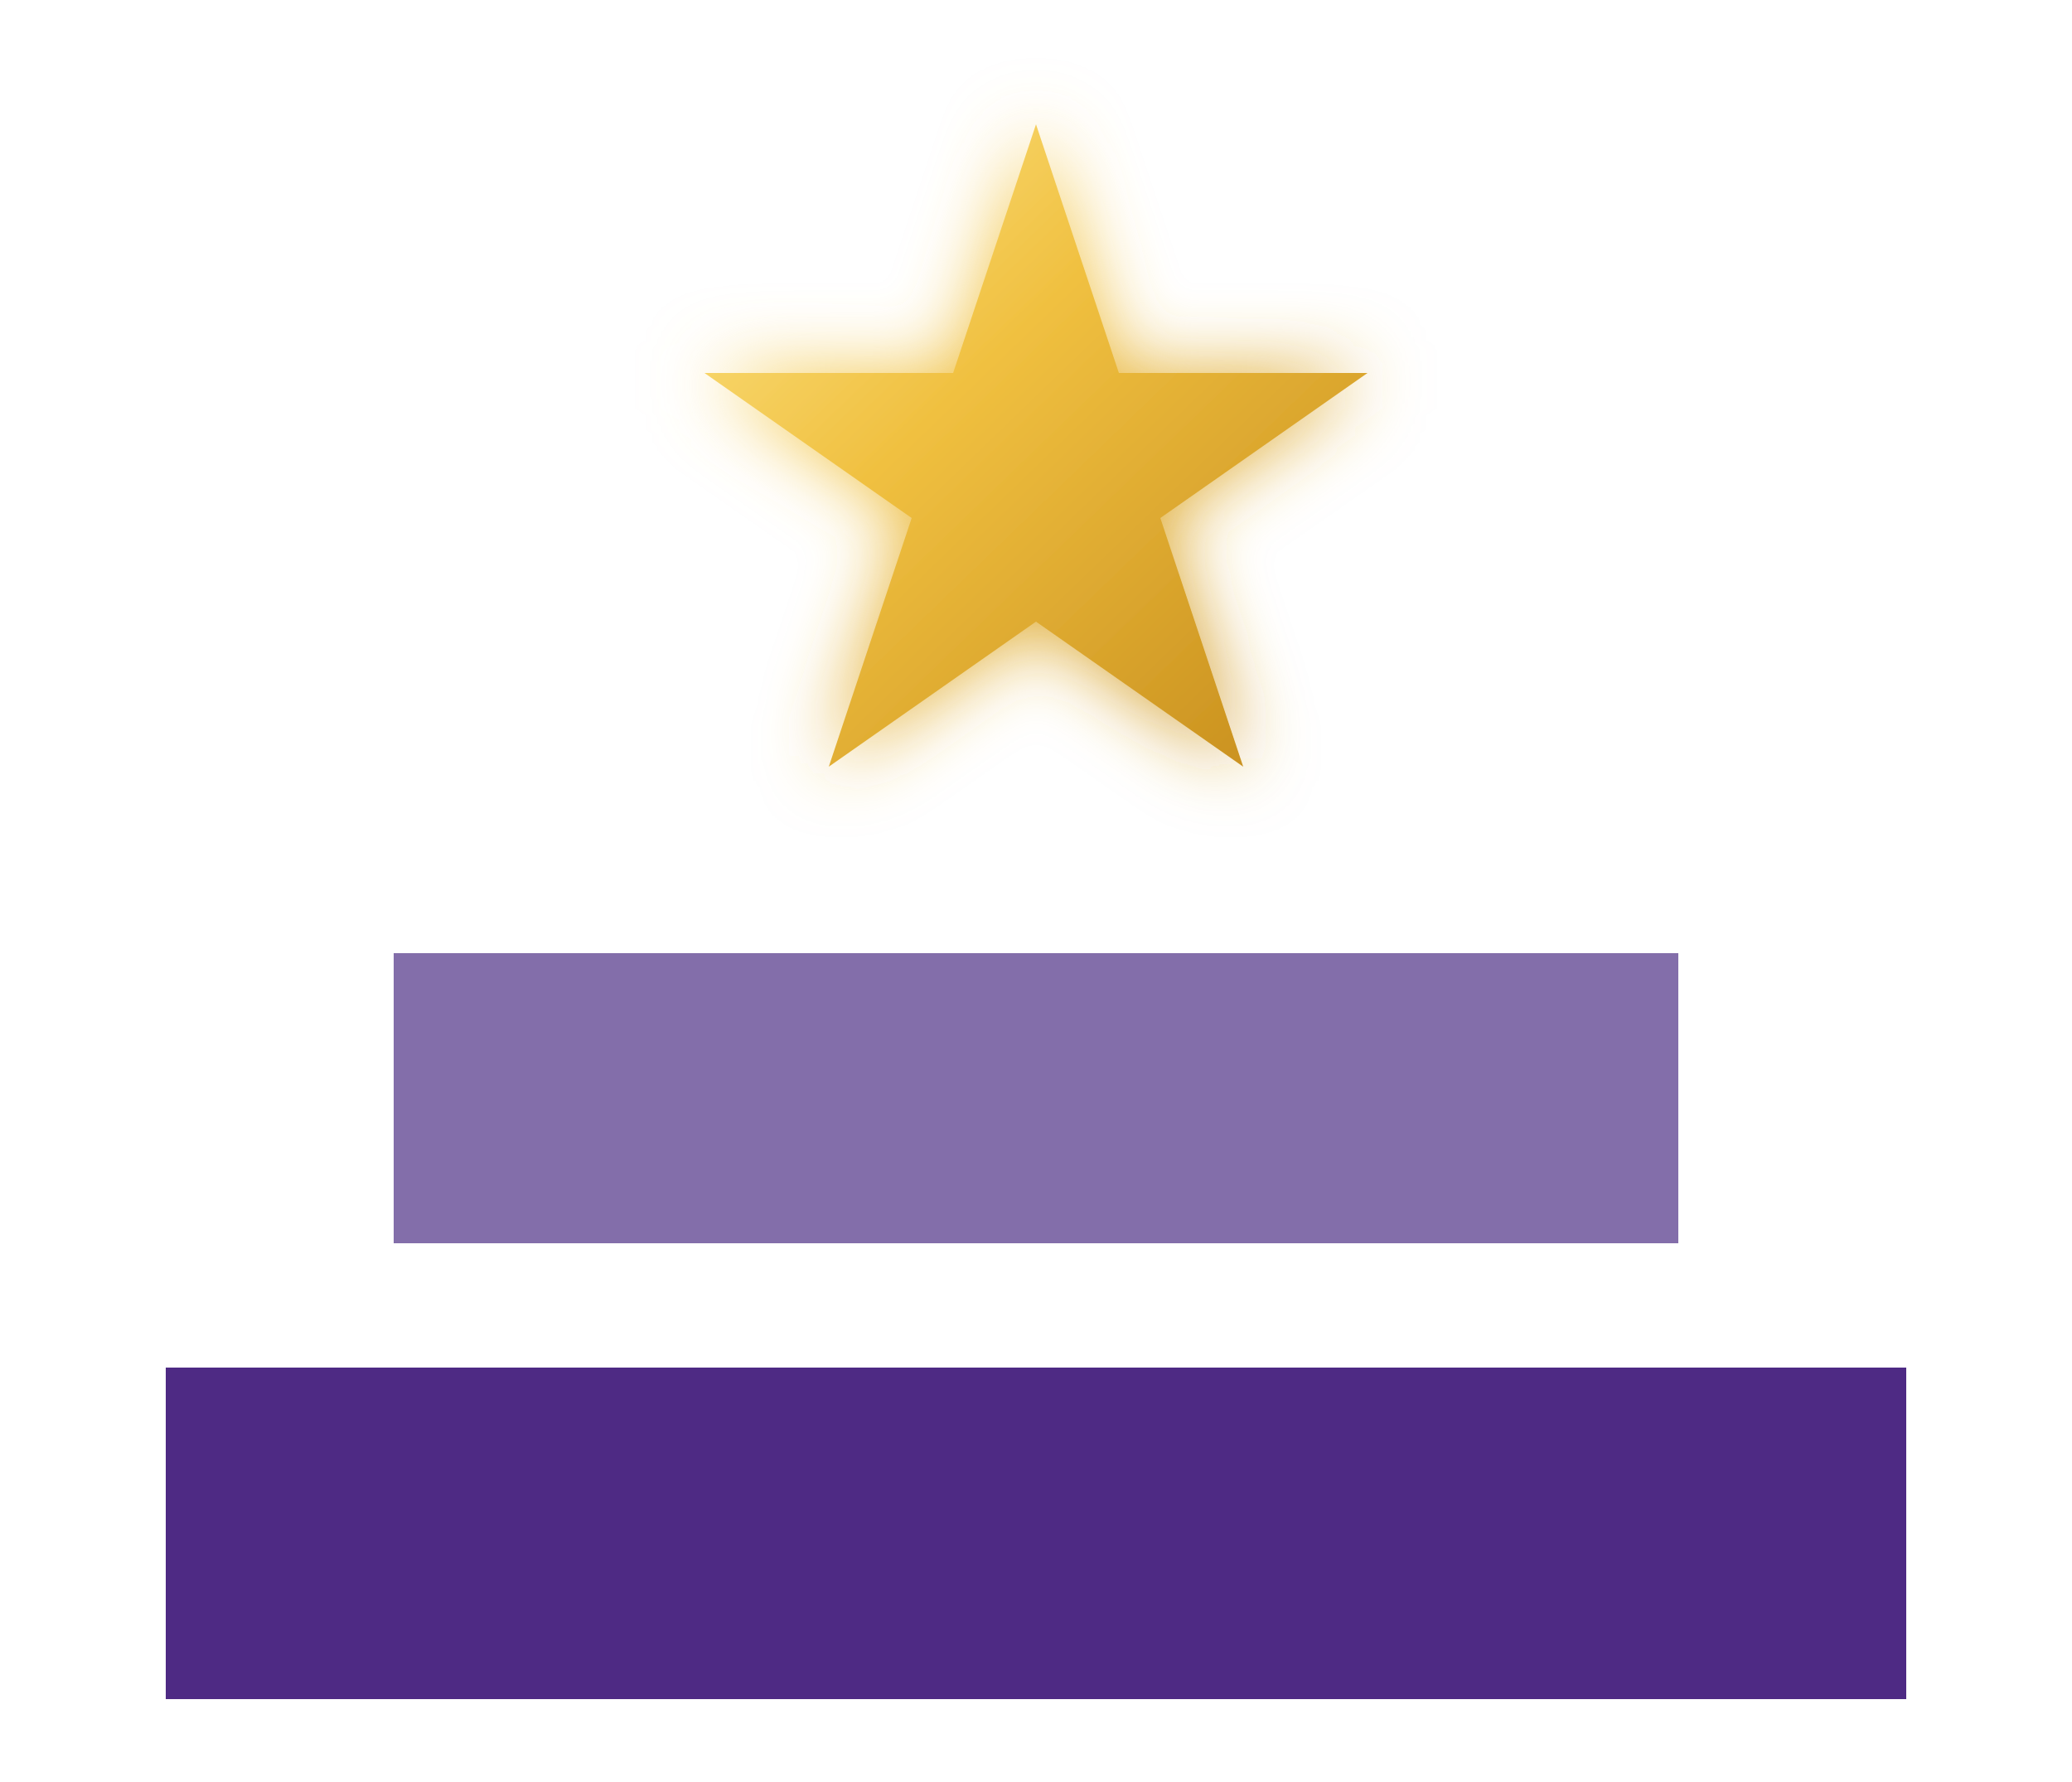
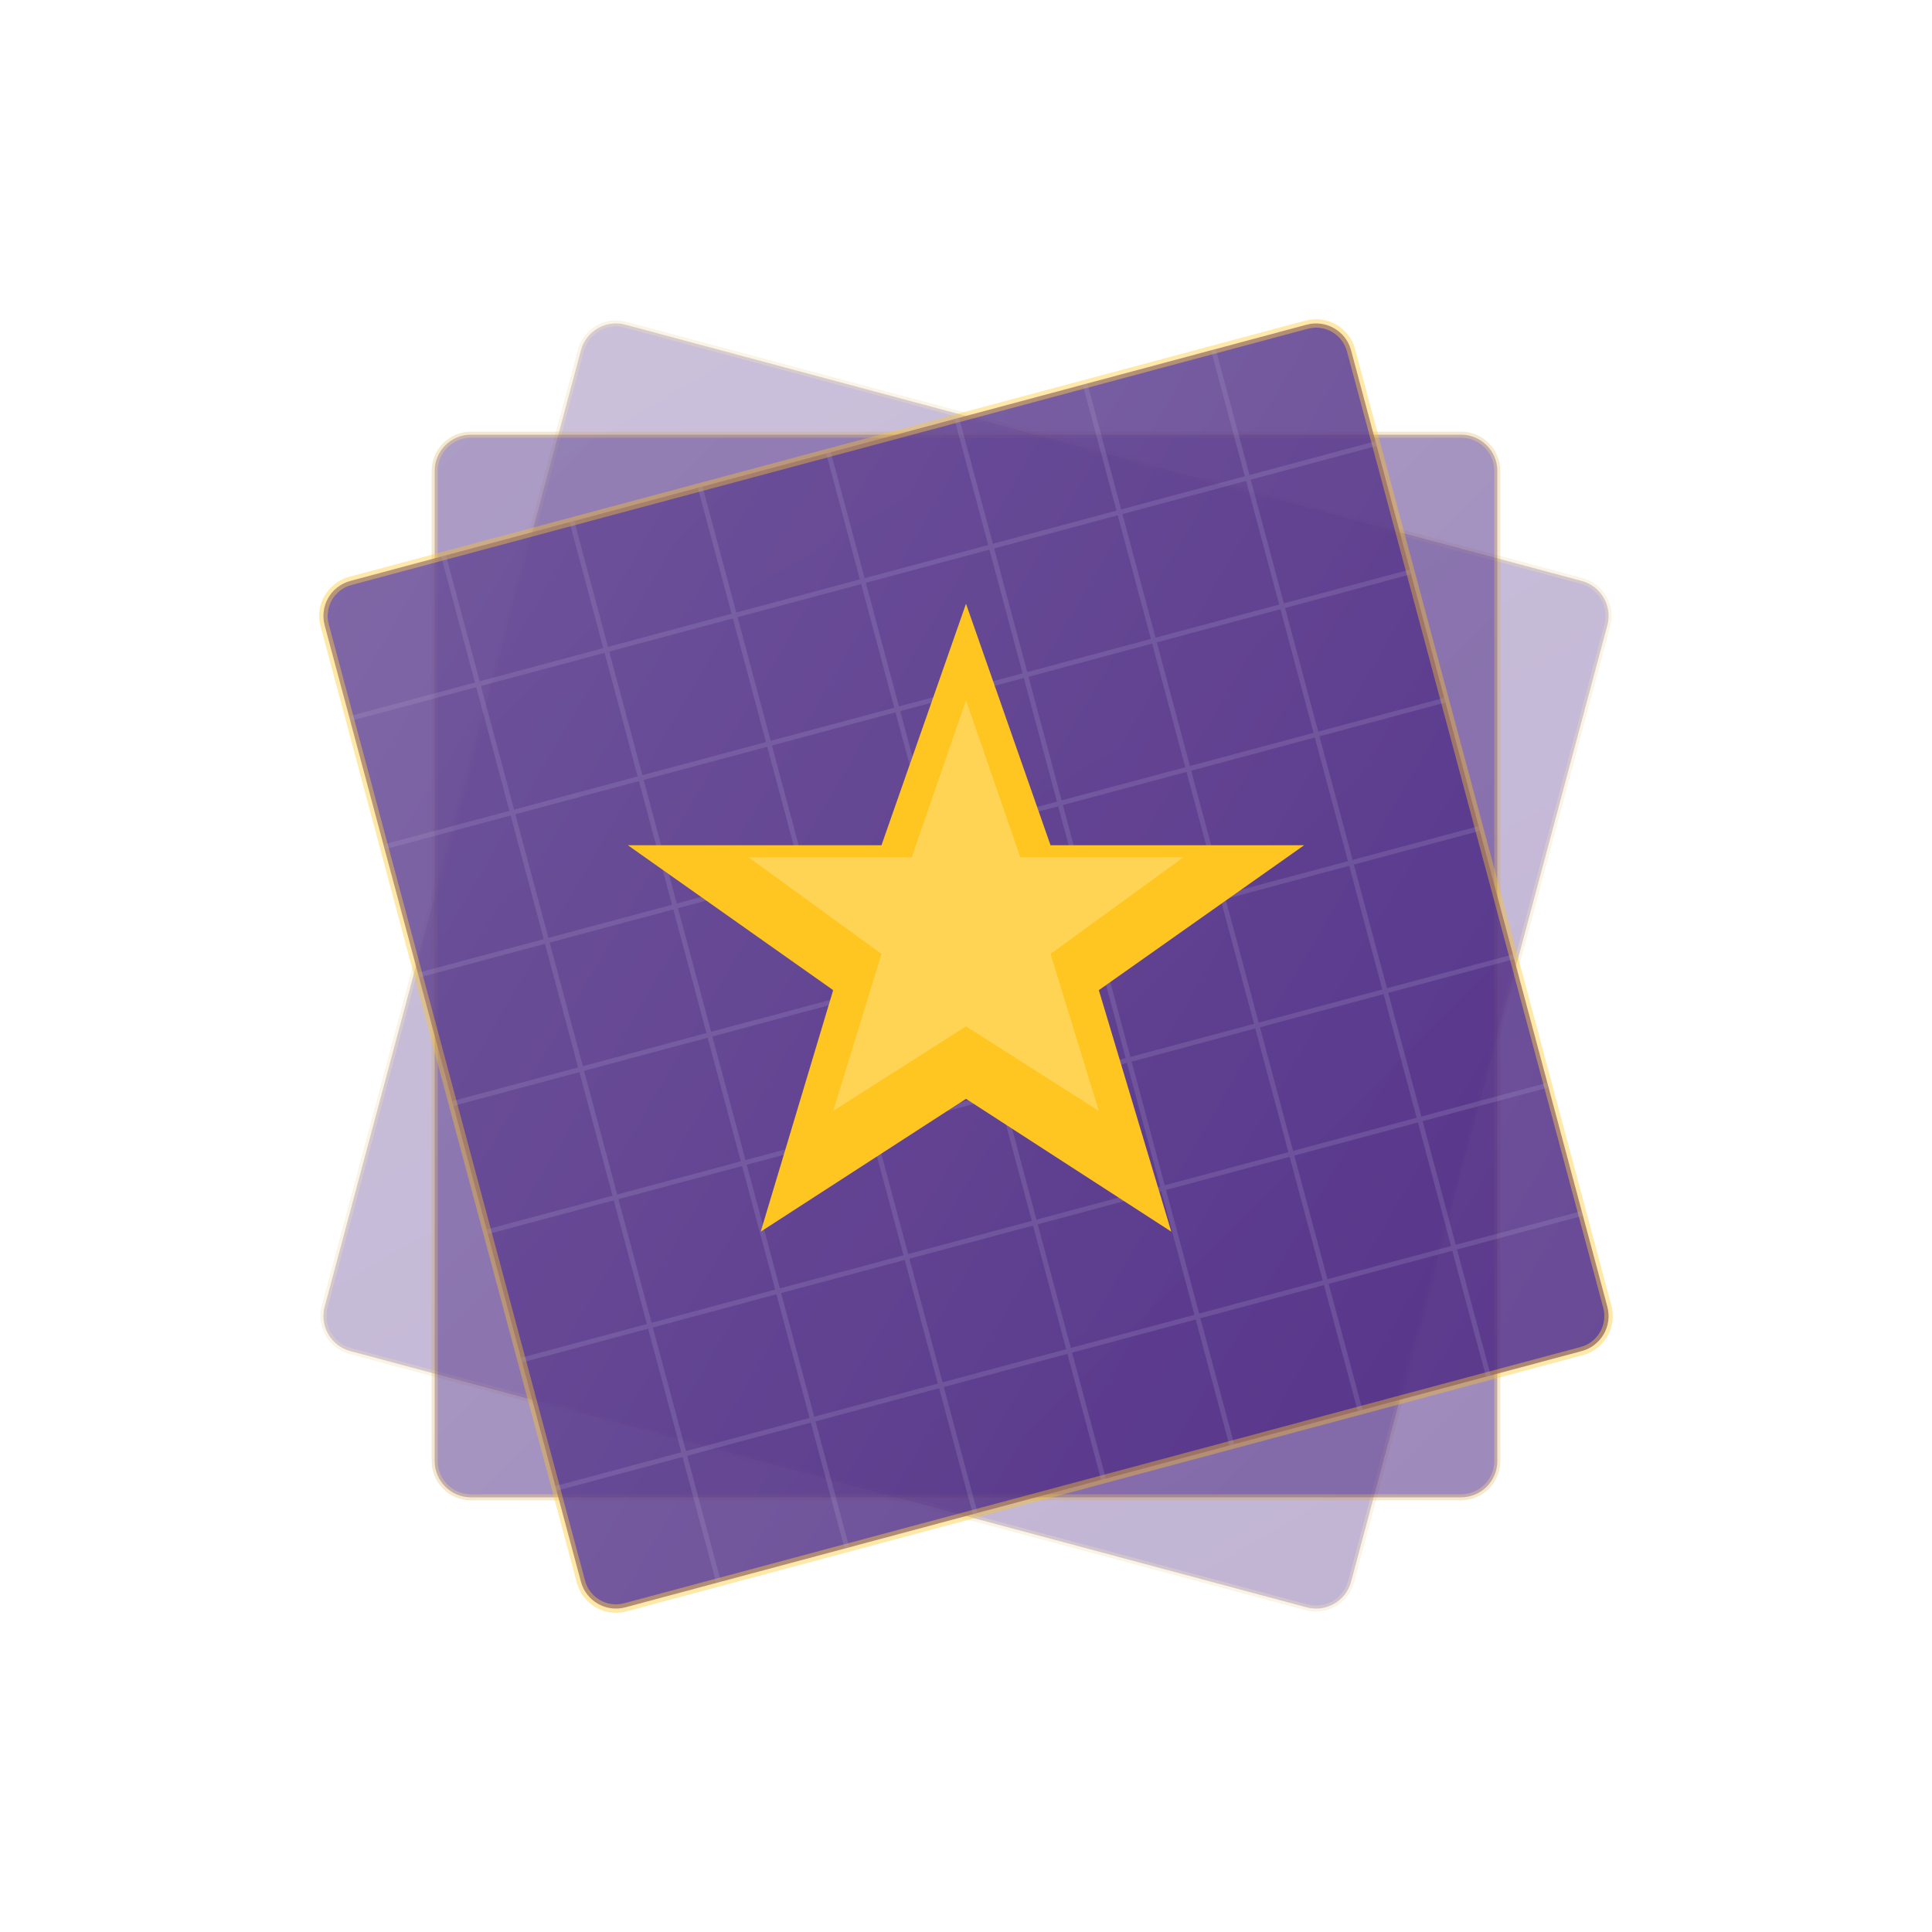
- <svg xmlns="http://www.w3.org/2000/svg" viewBox="10 8 100 86">
+ <svg xmlns="http://www.w3.org/2000/svg" viewBox="0 0 160 160">
  <defs>
-     <linearGradient id="starGold" x1="0" y1="0" x2="1" y2="1">
-       <stop offset="0%" stop-color="#fde68a" />
-       <stop offset="40%" stop-color="#f0c040" />
-       <stop offset="100%" stop-color="#c48a1a" />
+     <linearGradient id="plane" x1="0" y1="0" x2="1" y2="1">
+       <stop offset="0%" stop-color="#684c96" />
+       <stop offset="100%" stop-color="#4e2a84" />
    </linearGradient>
-     <filter id="starGlow" x="-50%" y="-50%" width="200%" height="200%">
-       <feGaussianBlur stdDeviation="1.8" result="blur" />
-       <feMerge>
-         <feMergeNode in="blur" />
-         <feMergeNode in="SourceGraphic" />
-       </feMerge>
-     </filter>
  </defs>
-   <rect x="18" y="74" width="84" height="16" fill="#4e2a84" />
-   <rect x="29" y="54" width="62" height="14" fill="#836eaa" />
-   <polygon points="60,14 64,26 76,26 66,33 70,45 60,38 50,45 54,33 44,26 56,26" fill="url(#starGold)" filter="url(#starGlow)" />
+   <g transform="rotate(15 80 80)" opacity="0.35">
+     <rect x="36" y="36" width="88" height="88" rx="3" fill="url(#plane)" />
+     <rect x="36" y="36" width="88" height="88" rx="3" fill="none" stroke="#d4a234" stroke-width="0.5" opacity="0.35" />
+   </g>
+   <g transform="rotate(0 80 80)" opacity="0.55">
+     <rect x="36" y="36" width="88" height="88" rx="3" fill="url(#plane)" />
+     <rect x="36" y="36" width="88" height="88" rx="3" fill="none" stroke="#d4a234" stroke-width="0.5" opacity="0.45" />
+   </g>
+   <g transform="rotate(-15 80 80)" opacity="0.85">
+     <rect x="36" y="36" width="88" height="88" rx="3" fill="url(#plane)" />
+     <rect x="36" y="36" width="88" height="88" rx="3" fill="none" stroke="#ffc520" stroke-width="0.7" opacity="0.45" />
+   </g>
+   <g transform="rotate(-15 80 80)" opacity="0.2">
+     <line x1="36" y1="47" x2="124" y2="47" stroke="#b6acd1" stroke-width="0.4" />
+     <line x1="36" y1="58" x2="124" y2="58" stroke="#b6acd1" stroke-width="0.4" />
+     <line x1="36" y1="69" x2="124" y2="69" stroke="#b6acd1" stroke-width="0.4" />
+     <line x1="36" y1="80" x2="124" y2="80" stroke="#b6acd1" stroke-width="0.4" />
+     <line x1="36" y1="91" x2="124" y2="91" stroke="#b6acd1" stroke-width="0.4" />
+     <line x1="36" y1="102" x2="124" y2="102" stroke="#b6acd1" stroke-width="0.4" />
+     <line x1="36" y1="113" x2="124" y2="113" stroke="#b6acd1" stroke-width="0.4" />
+     <line x1="47" y1="36" x2="47" y2="124" stroke="#b6acd1" stroke-width="0.4" />
+     <line x1="58" y1="36" x2="58" y2="124" stroke="#b6acd1" stroke-width="0.4" />
+     <line x1="69" y1="36" x2="69" y2="124" stroke="#b6acd1" stroke-width="0.4" />
+     <line x1="80" y1="36" x2="80" y2="124" stroke="#b6acd1" stroke-width="0.4" />
+     <line x1="91" y1="36" x2="91" y2="124" stroke="#b6acd1" stroke-width="0.4" />
+     <line x1="102" y1="36" x2="102" y2="124" stroke="#b6acd1" stroke-width="0.4" />
+     <line x1="113" y1="36" x2="113" y2="124" stroke="#b6acd1" stroke-width="0.4" />
+   </g>
+   <polygon points="80,50 87,70 108,70 91,82 97,102 80,91 63,102 69,82 52,70 73,70" fill="#ffc520" />
+   <polygon points="80,58 84.5,71 98,71 87,79 91,92 80,85 69,92 73,79 62,71 75.5,71" fill="#ffe48a" opacity="0.5" />
</svg>
